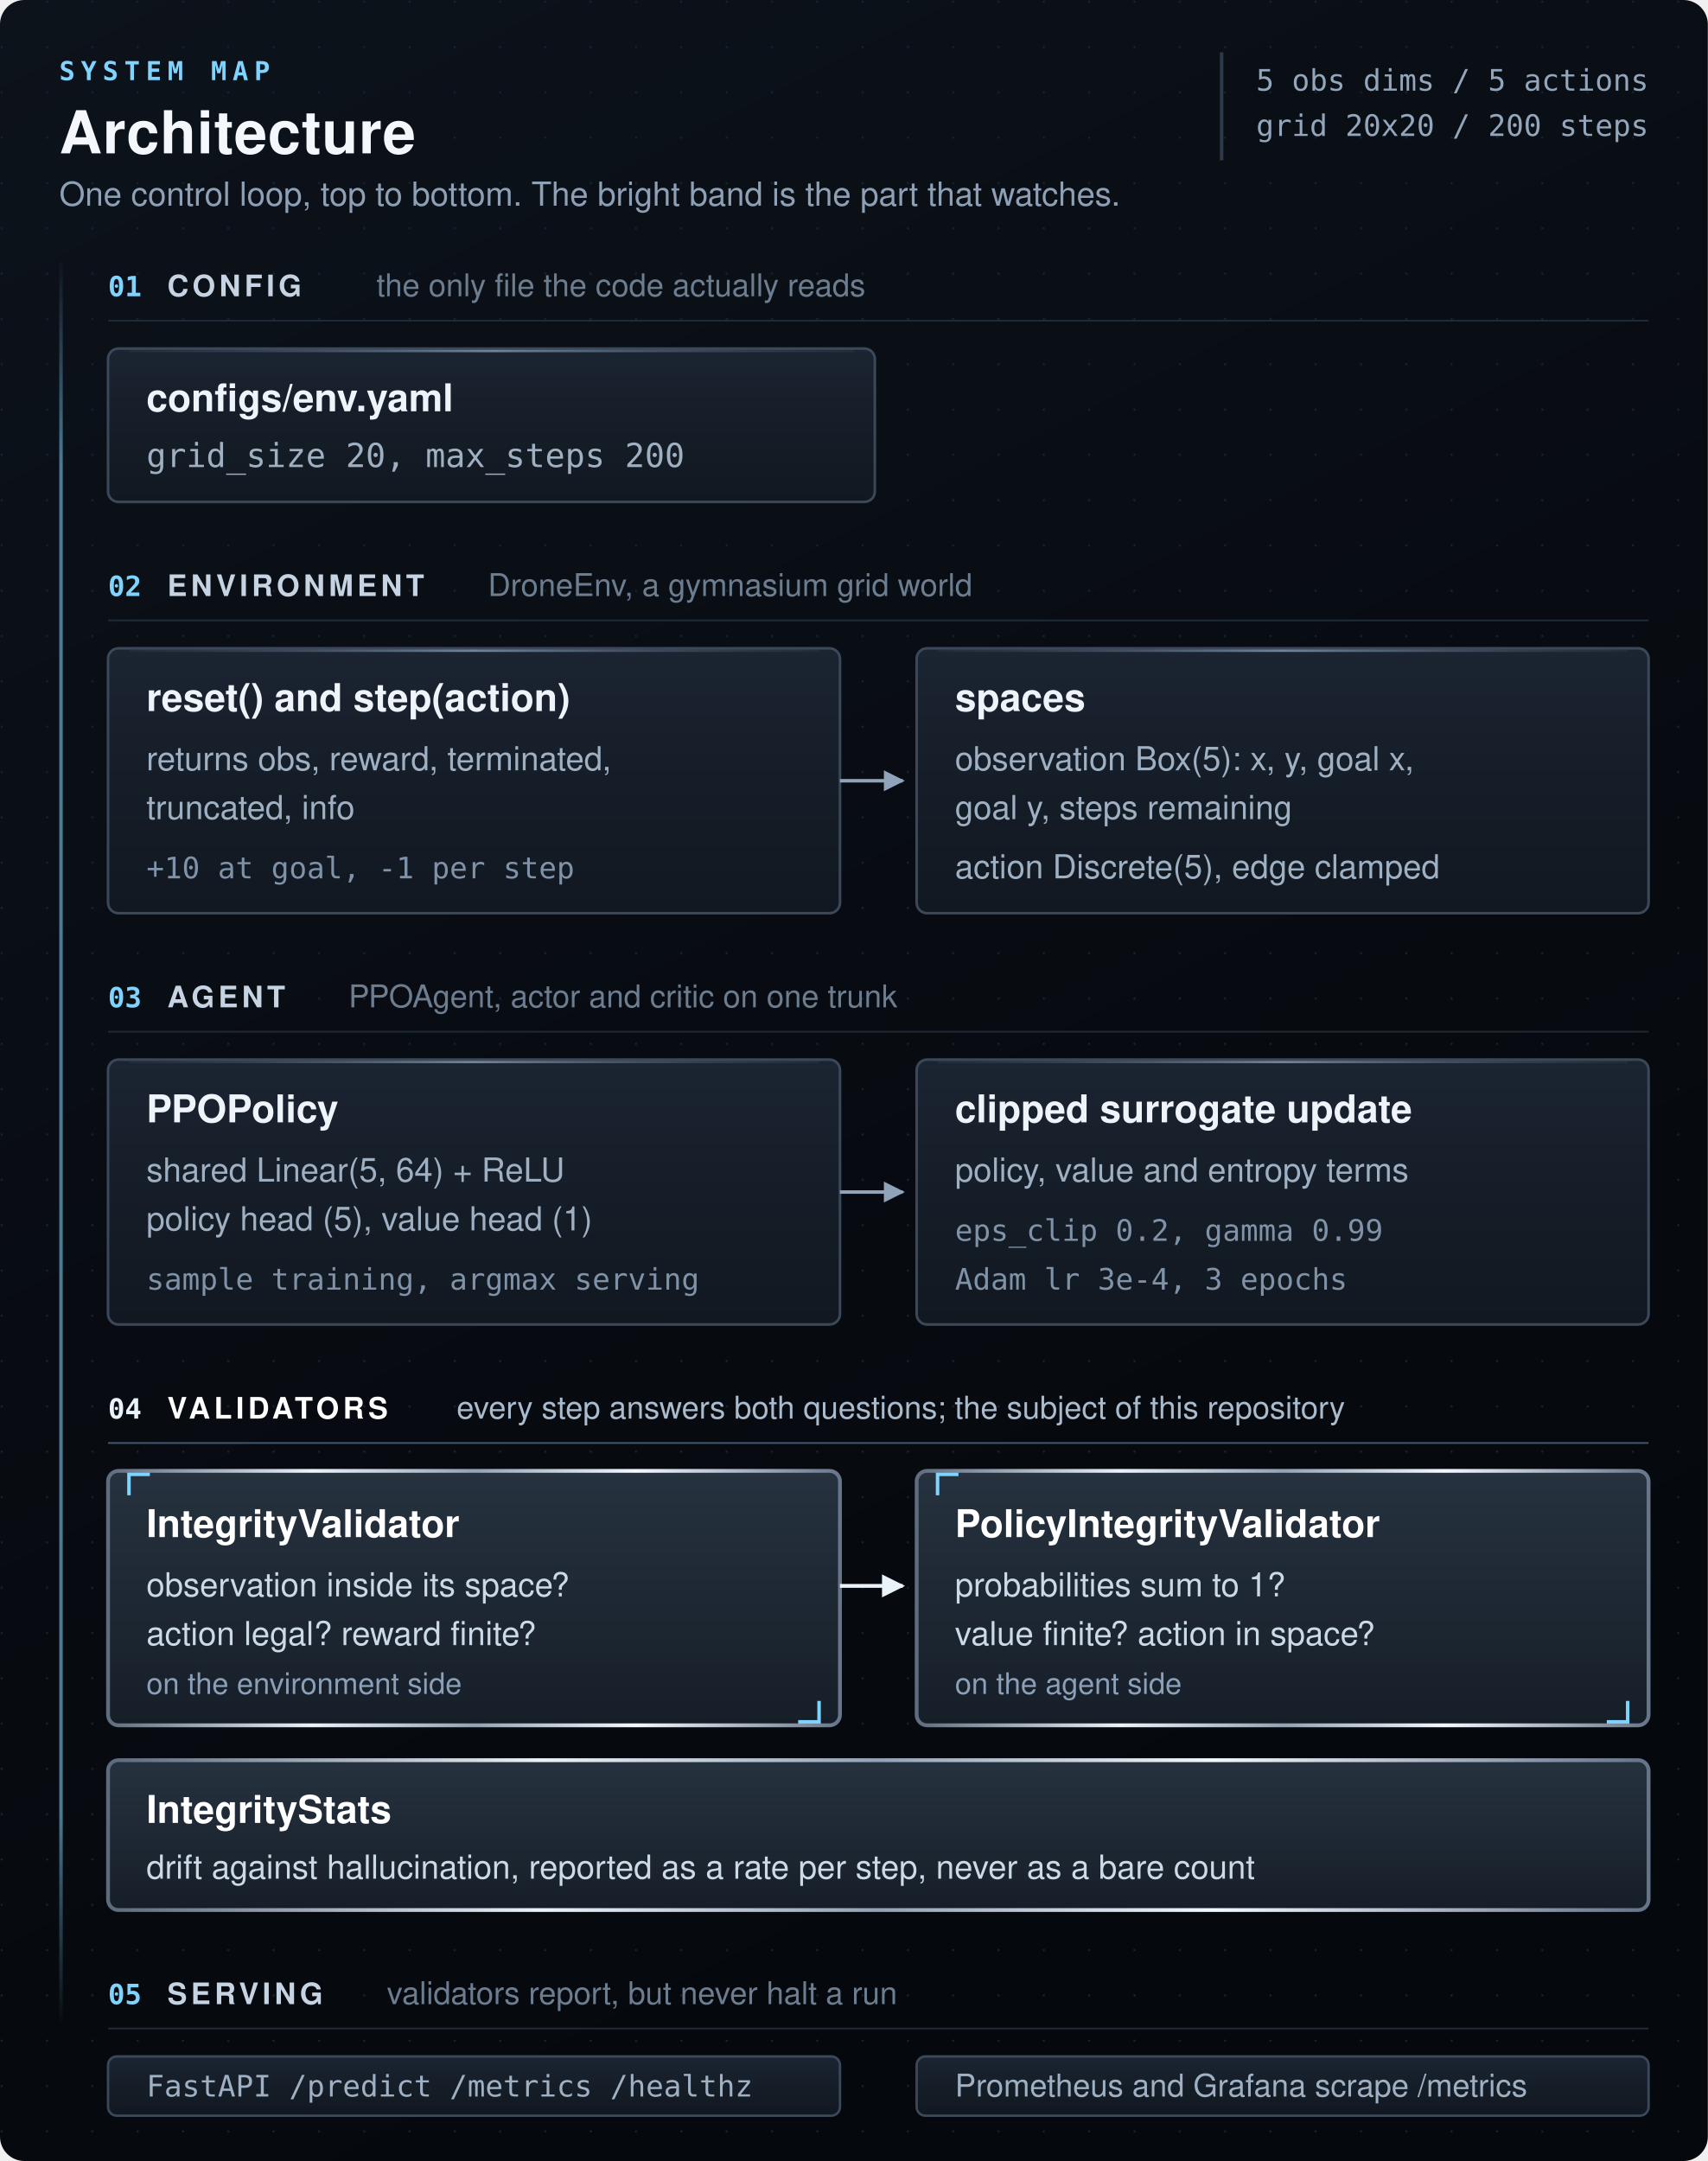
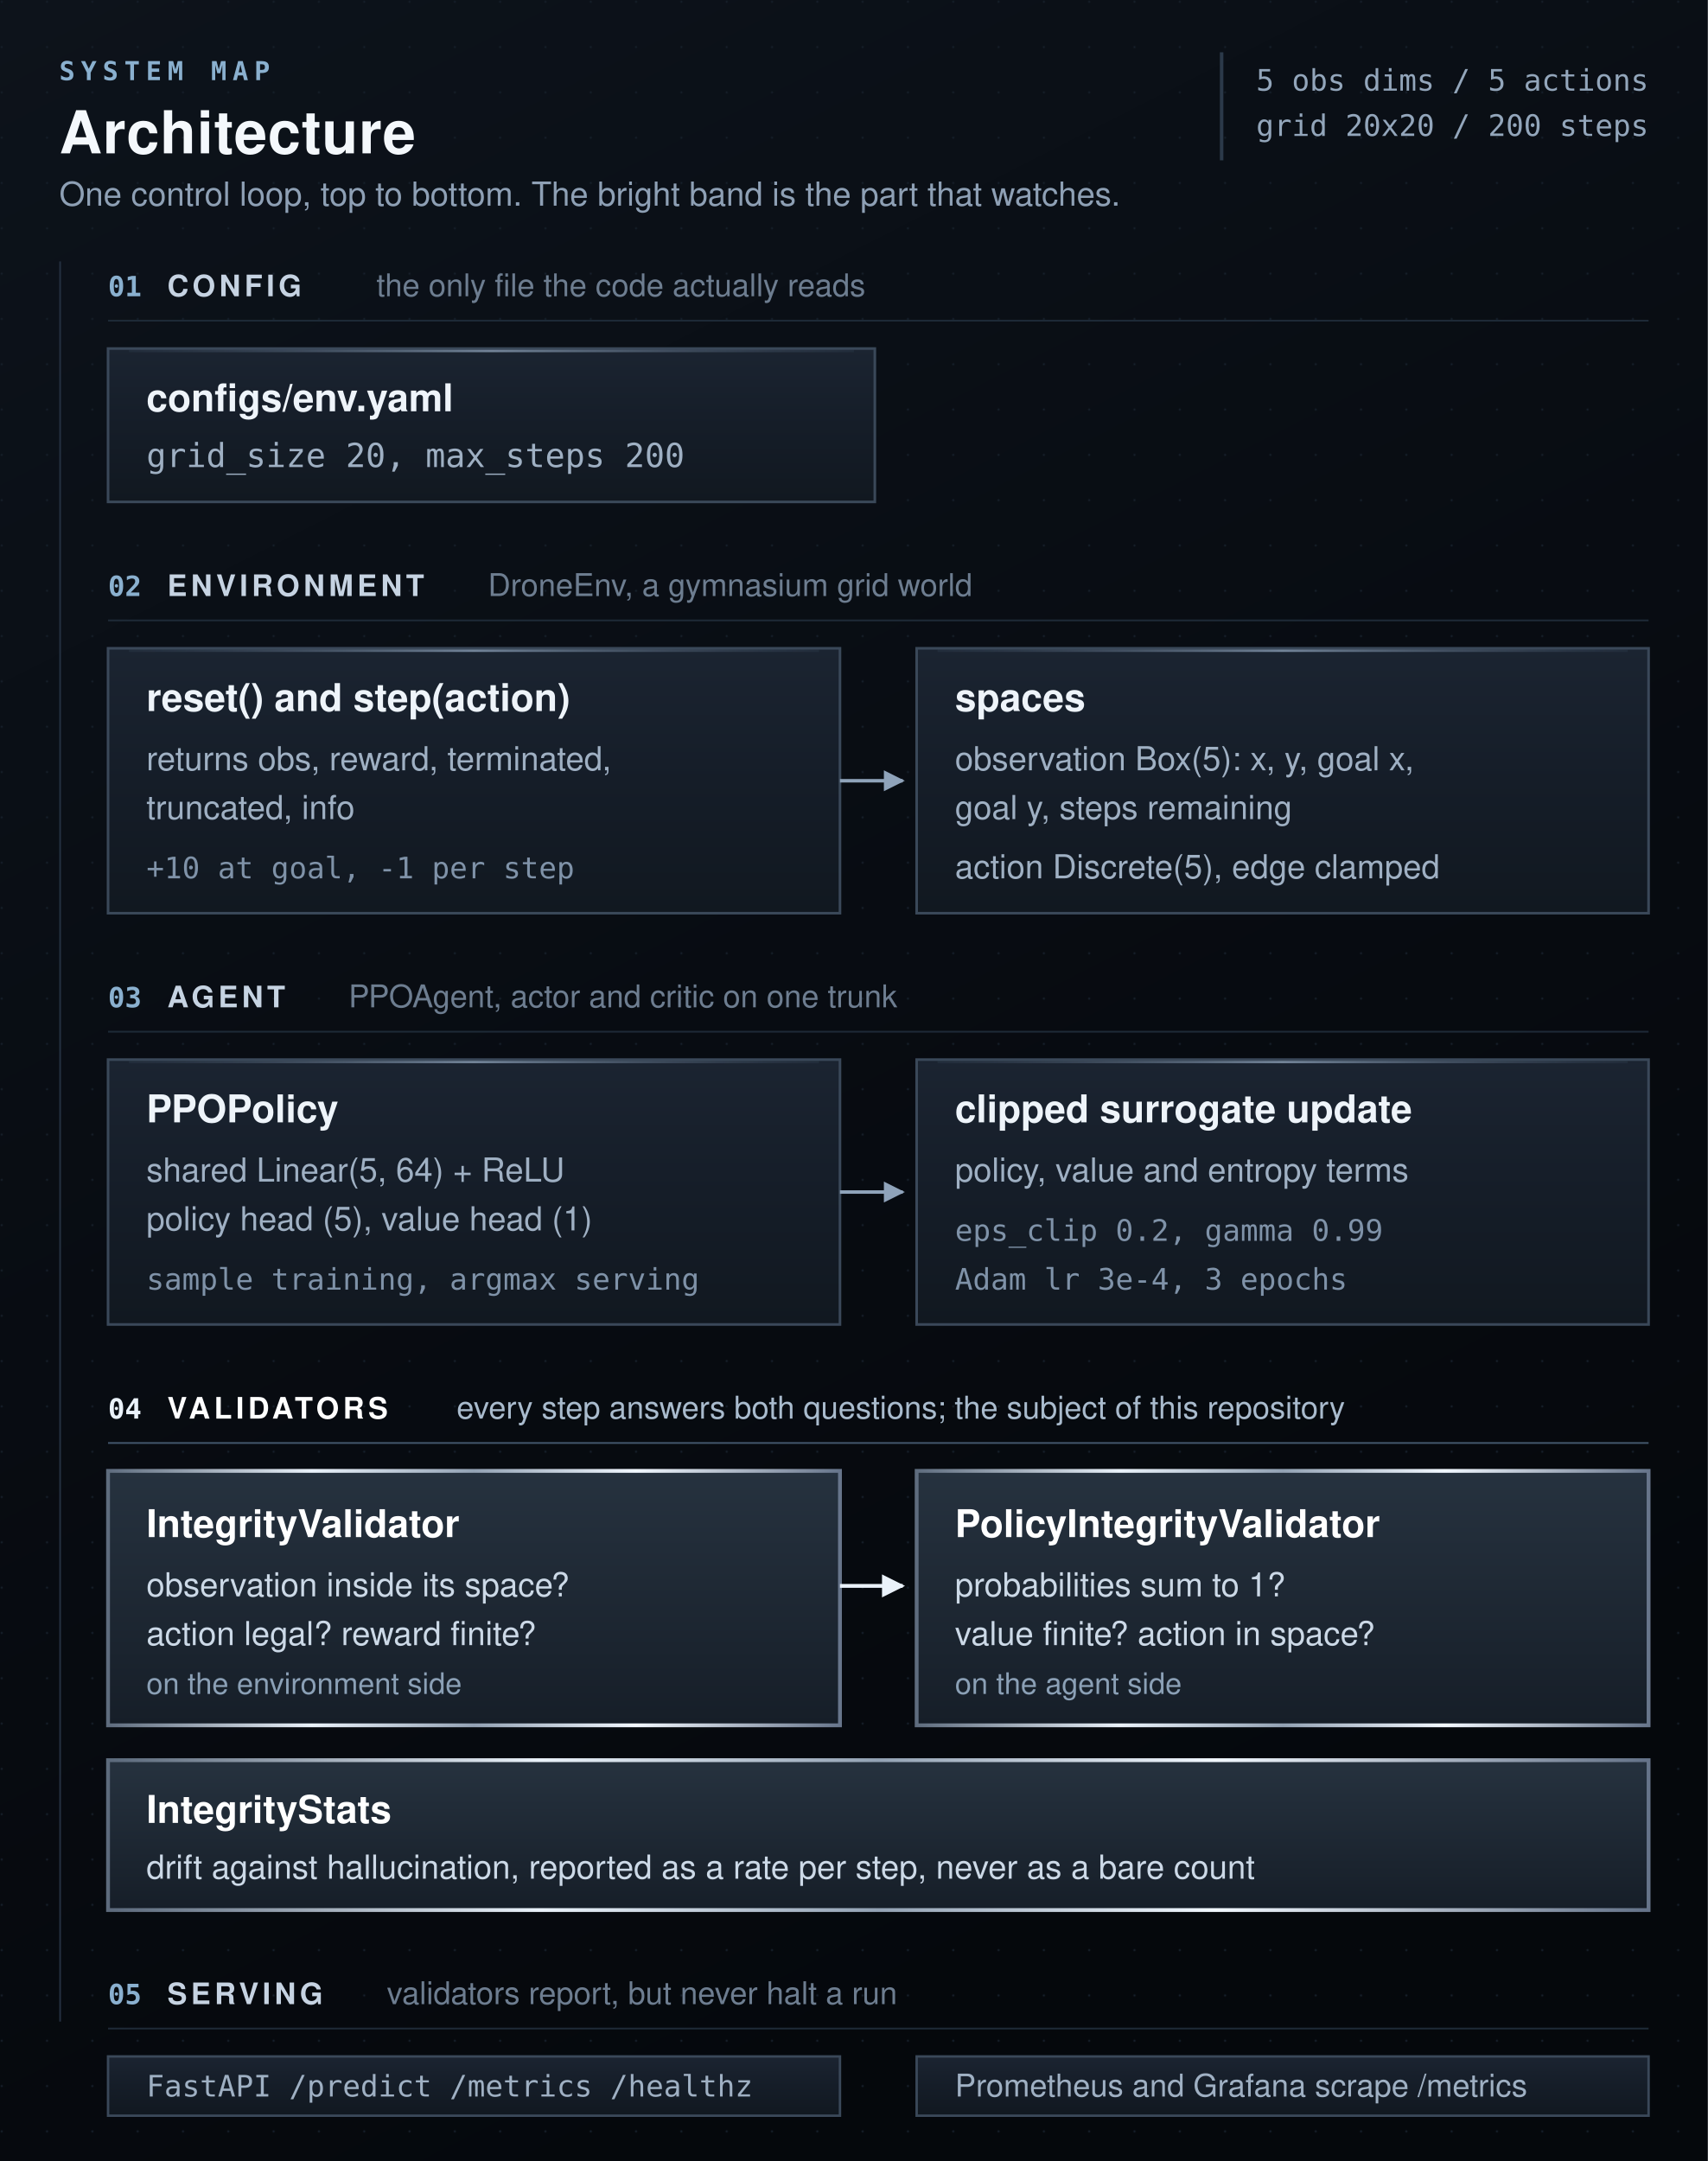
<svg xmlns="http://www.w3.org/2000/svg" viewBox="0 0 980 1240" width="980" height="1240" role="img" aria-label="System map: configs/env.yaml feeds the DroneEnv, the PPO agent closes the loop, a validator band watches both sides and reports into IntegrityStats, and the policy is served behind FastAPI" font-family="ui-sans-serif, -apple-system, BlinkMacSystemFont, Segoe UI, Helvetica, Arial, sans-serif">
  <defs>
    <linearGradient id="bg" x1="0" y1="0" x2="0.4" y2="1">
      <stop offset="0" stop-color="#0d131b" />
      <stop offset="0.55" stop-color="#080c12" />
      <stop offset="1" stop-color="#05080c" />
    </linearGradient>
    <pattern id="grid" width="26" height="26" patternUnits="userSpaceOnUse">
-       <circle cx="1" cy="1" r="0.7" fill="#16202c" />
+       <circle cx="1" cy="1" r="0.7" fill="#131b25" />
    </pattern>
    <linearGradient id="chrome" x1="0" y1="0" x2="1" y2="0">
      <stop offset="0" stop-color="#5d6b7d" />
      <stop offset="0.28" stop-color="#eaf2fa" />
      <stop offset="0.5" stop-color="#93a2b4" />
      <stop offset="0.72" stop-color="#f2f8ff" />
      <stop offset="1" stop-color="#66748a" />
    </linearGradient>
    <linearGradient id="panel" x1="0" y1="0" x2="0" y2="1">
      <stop offset="0" stop-color="#1b2431" />
      <stop offset="0.5" stop-color="#151d28" />
      <stop offset="1" stop-color="#111820" />
    </linearGradient>
    <linearGradient id="panelLive" x1="0" y1="0" x2="0" y2="1">
      <stop offset="0" stop-color="#26323f" />
      <stop offset="1" stop-color="#161e28" />
    </linearGradient>
    <linearGradient id="edge" x1="0" y1="0" x2="1" y2="0">
      <stop offset="0" stop-color="#3d4d61" stop-opacity="0.2" />
      <stop offset="0.5" stop-color="#8fa3ba" stop-opacity="0.75" />
      <stop offset="1" stop-color="#3d4d61" stop-opacity="0.2" />
    </linearGradient>
    <linearGradient id="spine" x1="0" y1="0" x2="0" y2="1">
-       <stop offset="0" stop-color="#7fd4ff" stop-opacity="0" />
-       <stop offset="0.12" stop-color="#7fd4ff" stop-opacity="0.55" />
-       <stop offset="0.88" stop-color="#7fd4ff" stop-opacity="0.55" />
-       <stop offset="1" stop-color="#7fd4ff" stop-opacity="0" />
+       <stop offset="0" stop-color="#8ab0cf" stop-opacity="0" />
+       <stop offset="0.12" stop-color="#8ab0cf" stop-opacity="0.55" />
+       <stop offset="0.88" stop-color="#8ab0cf" stop-opacity="0.55" />
+       <stop offset="1" stop-color="#8ab0cf" stop-opacity="0" />
    </linearGradient>
    <marker id="a" viewBox="0 0 10 10" refX="9" refY="5" markerWidth="6" markerHeight="6" orient="auto">
      <path d="M0,0 L10,5 L0,10 z" fill="#8fa3ba" />
    </marker>
    <marker id="ab" viewBox="0 0 10 10" refX="9" refY="5" markerWidth="6" markerHeight="6" orient="auto">
      <path d="M0,0 L10,5 L0,10 z" fill="#eaf2fa" />
    </marker>
  </defs>
-   <rect x="0" y="0" width="980" height="1240" rx="14" fill="url(#bg)" />
-   <rect x="0" y="0" width="980" height="1240" rx="14" fill="url(#grid)" />
-   <rect x="34" y="150" width="2" height="1010" fill="url(#spine)" />
-   <text x="34" y="46" fill="#7fd4ff" font-size="15" font-weight="700" letter-spacing="3.4" font-family="ui-monospace, SFMono-Regular, Menlo, monospace">SYSTEM MAP</text>
+   <rect x="0" y="0" width="980" height="1240" fill="url(#bg)" />
+   <rect x="0" y="0" width="980" height="1240" fill="url(#grid)" />
+   <rect x="34" y="150" width="1" height="1010" fill="#243040" />
+   <text x="34" y="46" fill="#8ab0cf" font-size="15" font-weight="700" letter-spacing="3.4" font-family="ui-monospace, SFMono-Regular, Menlo, monospace">SYSTEM MAP</text>
  <text x="34" y="88" fill="#f4f8fc" font-size="34" font-weight="700" letter-spacing="0.4">Architecture</text>
  <text x="34" y="118" fill="#8ea0b5" font-size="19">One control loop, top to bottom. The bright band is the part that watches.</text>
  <rect x="700" y="30" width="2" height="62" fill="#2b3949" />
  <text x="946" y="52" fill="#93a6bb" font-size="17" text-anchor="end" font-family="ui-monospace, SFMono-Regular, Menlo, monospace">5 obs dims / 5 actions</text>
  <text x="946" y="78" fill="#93a6bb" font-size="17" text-anchor="end" font-family="ui-monospace, SFMono-Regular, Menlo, monospace">grid 20x20 / 200 steps</text>
-   <text x="62" y="170" fill="#7fd4ff" font-size="16" font-weight="700" font-family="ui-monospace, SFMono-Regular, Menlo, monospace">01</text>
+   <text x="62" y="170" fill="#8ab0cf" font-size="16" font-weight="700" font-family="ui-monospace, SFMono-Regular, Menlo, monospace">01</text>
  <text x="96" y="170" fill="#c6d3e2" font-size="17" font-weight="700" letter-spacing="2.2">CONFIG</text>
  <text x="216" y="170" fill="#6d7d90" font-size="18">the only file the code actually reads</text>
  <line x1="62" y1="184" x2="946" y2="184" stroke="#1e2a37" stroke-width="1" />
-   <rect x="62" y="200" width="440" height="88" rx="6" fill="url(#panel)" stroke="#3a4859" stroke-width="1.5" />
+   <rect x="62" y="200" width="440" height="88" fill="url(#panel)" stroke="#3a4859" stroke-width="1.5" />
  <rect x="74" y="200.7" width="416" height="1.4" fill="url(#edge)" />
  <text x="84" y="236" fill="#eef4fa" font-size="22" font-weight="700">configs/env.yaml</text>
  <text x="84" y="268" fill="#9fb0c3" font-size="19" font-family="ui-monospace, SFMono-Regular, Menlo, monospace">grid_size 20, max_steps 200</text>
-   <text x="62" y="342" fill="#7fd4ff" font-size="16" font-weight="700" font-family="ui-monospace, SFMono-Regular, Menlo, monospace">02</text>
+   <text x="62" y="342" fill="#8ab0cf" font-size="16" font-weight="700" font-family="ui-monospace, SFMono-Regular, Menlo, monospace">02</text>
  <text x="96" y="342" fill="#c6d3e2" font-size="17" font-weight="700" letter-spacing="2.2">ENVIRONMENT</text>
  <text x="280" y="342" fill="#6d7d90" font-size="18">DroneEnv, a gymnasium grid world</text>
  <line x1="62" y1="356" x2="946" y2="356" stroke="#1e2a37" stroke-width="1" />
-   <rect x="62" y="372" width="420" height="152" rx="6" fill="url(#panel)" stroke="#3a4859" stroke-width="1.5" />
+   <rect x="62" y="372" width="420" height="152" fill="url(#panel)" stroke="#3a4859" stroke-width="1.5" />
  <rect x="74" y="372.7" width="396" height="1.4" fill="url(#edge)" />
  <text x="84" y="408" fill="#eef4fa" font-size="22" font-weight="700">reset() and step(action)</text>
  <text x="84" y="442" fill="#9fb0c3" font-size="19">returns obs, reward, terminated,</text>
  <text x="84" y="470" fill="#9fb0c3" font-size="19">truncated, info</text>
  <text x="84" y="504" fill="#7f92a8" font-size="17" font-family="ui-monospace, SFMono-Regular, Menlo, monospace">+10 at goal, -1 per step</text>
-   <rect x="526" y="372" width="420" height="152" rx="6" fill="url(#panel)" stroke="#3a4859" stroke-width="1.5" />
+   <rect x="526" y="372" width="420" height="152" fill="url(#panel)" stroke="#3a4859" stroke-width="1.5" />
  <rect x="538" y="372.7" width="396" height="1.4" fill="url(#edge)" />
  <text x="548" y="408" fill="#eef4fa" font-size="22" font-weight="700">spaces</text>
  <text x="548" y="442" fill="#9fb0c3" font-size="19">observation Box(5): x, y, goal x,</text>
  <text x="548" y="470" fill="#9fb0c3" font-size="19">goal y, steps remaining</text>
  <text x="548" y="504" fill="#9fb0c3" font-size="19">action Discrete(5), edge clamped</text>
  <path d="M 482 448 L 518 448" stroke="#8fa3ba" stroke-width="2" fill="none" marker-end="url(#a)" />
-   <text x="62" y="578" fill="#7fd4ff" font-size="16" font-weight="700" font-family="ui-monospace, SFMono-Regular, Menlo, monospace">03</text>
+   <text x="62" y="578" fill="#8ab0cf" font-size="16" font-weight="700" font-family="ui-monospace, SFMono-Regular, Menlo, monospace">03</text>
  <text x="96" y="578" fill="#c6d3e2" font-size="17" font-weight="700" letter-spacing="2.2">AGENT</text>
  <text x="200" y="578" fill="#6d7d90" font-size="18">PPOAgent, actor and critic on one trunk</text>
  <line x1="62" y1="592" x2="946" y2="592" stroke="#1e2a37" stroke-width="1" />
-   <rect x="62" y="608" width="420" height="152" rx="6" fill="url(#panel)" stroke="#3a4859" stroke-width="1.5" />
+   <rect x="62" y="608" width="420" height="152" fill="url(#panel)" stroke="#3a4859" stroke-width="1.5" />
  <rect x="74" y="608.7" width="396" height="1.4" fill="url(#edge)" />
  <text x="84" y="644" fill="#eef4fa" font-size="22" font-weight="700">PPOPolicy</text>
  <text x="84" y="678" fill="#9fb0c3" font-size="19">shared Linear(5, 64) + ReLU</text>
  <text x="84" y="706" fill="#9fb0c3" font-size="19">policy head (5), value head (1)</text>
  <text x="84" y="740" fill="#7f92a8" font-size="17" font-family="ui-monospace, SFMono-Regular, Menlo, monospace">sample training, argmax serving</text>
-   <rect x="526" y="608" width="420" height="152" rx="6" fill="url(#panel)" stroke="#3a4859" stroke-width="1.5" />
+   <rect x="526" y="608" width="420" height="152" fill="url(#panel)" stroke="#3a4859" stroke-width="1.5" />
  <rect x="538" y="608.7" width="396" height="1.4" fill="url(#edge)" />
  <text x="548" y="644" fill="#eef4fa" font-size="22" font-weight="700">clipped surrogate update</text>
  <text x="548" y="678" fill="#9fb0c3" font-size="19">policy, value and entropy terms</text>
  <text x="548" y="712" fill="#7f92a8" font-size="17" font-family="ui-monospace, SFMono-Regular, Menlo, monospace">eps_clip 0.2, gamma 0.99</text>
  <text x="548" y="740" fill="#7f92a8" font-size="17" font-family="ui-monospace, SFMono-Regular, Menlo, monospace">Adam lr 3e-4, 3 epochs</text>
  <path d="M 482 684 L 518 684" stroke="#8fa3ba" stroke-width="2" fill="none" marker-end="url(#a)" />
  <text x="62" y="814" fill="#eaf2fa" font-size="16" font-weight="700" font-family="ui-monospace, SFMono-Regular, Menlo, monospace">04</text>
  <text x="96" y="814" fill="#ffffff" font-size="17" font-weight="700" letter-spacing="2.2">VALIDATORS</text>
  <text x="262" y="814" fill="#a9bbcd" font-size="18">every step answers both questions; the subject of this repository</text>
  <line x1="62" y1="828" x2="946" y2="828" stroke="#42566b" stroke-width="1" />
-   <rect x="62" y="844" width="420" height="146" rx="6" fill="url(#panelLive)" stroke="url(#chrome)" stroke-width="2.2" />
-   <path d="M 74 858 L 74 846 L 86 846" stroke="#7fd4ff" stroke-width="2" fill="none" />
-   <path d="M 470 976 L 470 988 L 458 988" stroke="#7fd4ff" stroke-width="2" fill="none" />
+   <rect x="62" y="844" width="420" height="146" fill="url(#panelLive)" stroke="url(#chrome)" stroke-width="2.2" />
  <text x="84" y="882" fill="#ffffff" font-size="22" font-weight="700">IntegrityValidator</text>
  <text x="84" y="916" fill="#ccd9e7" font-size="19">observation inside its space?</text>
  <text x="84" y="944" fill="#ccd9e7" font-size="19">action legal? reward finite?</text>
  <text x="84" y="972" fill="#8ba0b6" font-size="17">on the environment side</text>
-   <rect x="526" y="844" width="420" height="146" rx="6" fill="url(#panelLive)" stroke="url(#chrome)" stroke-width="2.2" />
-   <path d="M 538 858 L 538 846 L 550 846" stroke="#7fd4ff" stroke-width="2" fill="none" />
-   <path d="M 934 976 L 934 988 L 922 988" stroke="#7fd4ff" stroke-width="2" fill="none" />
+   <rect x="526" y="844" width="420" height="146" fill="url(#panelLive)" stroke="url(#chrome)" stroke-width="2.2" />
  <text x="548" y="882" fill="#ffffff" font-size="22" font-weight="700">PolicyIntegrityValidator</text>
  <text x="548" y="916" fill="#ccd9e7" font-size="19">probabilities sum to 1?</text>
  <text x="548" y="944" fill="#ccd9e7" font-size="19">value finite? action in space?</text>
  <text x="548" y="972" fill="#8ba0b6" font-size="17">on the agent side</text>
  <path d="M 482 910 L 518 910" stroke="#eaf2fa" stroke-width="2.2" fill="none" marker-end="url(#ab)" />
-   <rect x="62" y="1010" width="884" height="86" rx="6" fill="url(#panelLive)" stroke="url(#chrome)" stroke-width="2.2" />
+   <rect x="62" y="1010" width="884" height="86" fill="url(#panelLive)" stroke="url(#chrome)" stroke-width="2.2" />
  <text x="84" y="1046" fill="#ffffff" font-size="22" font-weight="700">IntegrityStats</text>
  <text x="84" y="1078" fill="#ccd9e7" font-size="19">drift against hallucination, reported as a rate per step, never as a bare count</text>
-   <text x="62" y="1150" fill="#7fd4ff" font-size="16" font-weight="700" font-family="ui-monospace, SFMono-Regular, Menlo, monospace">05</text>
+   <text x="62" y="1150" fill="#8ab0cf" font-size="16" font-weight="700" font-family="ui-monospace, SFMono-Regular, Menlo, monospace">05</text>
  <text x="96" y="1150" fill="#c6d3e2" font-size="17" font-weight="700" letter-spacing="2.2">SERVING</text>
  <text x="222" y="1150" fill="#6d7d90" font-size="18">validators report, but never halt a run</text>
  <line x1="62" y1="1164" x2="946" y2="1164" stroke="#1e2a37" stroke-width="1" />
-   <rect x="62" y="1180" width="420" height="34" rx="5" fill="url(#panel)" stroke="#3a4859" stroke-width="1.4" />
+   <rect x="62" y="1180" width="420" height="34" fill="url(#panel)" stroke="#3a4859" stroke-width="1.4" />
  <text x="84" y="1203" fill="#9fb0c3" font-size="17" font-family="ui-monospace, SFMono-Regular, Menlo, monospace">FastAPI /predict /metrics /healthz</text>
-   <rect x="526" y="1180" width="420" height="34" rx="5" fill="url(#panel)" stroke="#3a4859" stroke-width="1.4" />
+   <rect x="526" y="1180" width="420" height="34" fill="url(#panel)" stroke="#3a4859" stroke-width="1.4" />
  <text x="548" y="1203" fill="#9fb0c3" font-size="18">Prometheus and Grafana scrape /metrics</text>
</svg>
